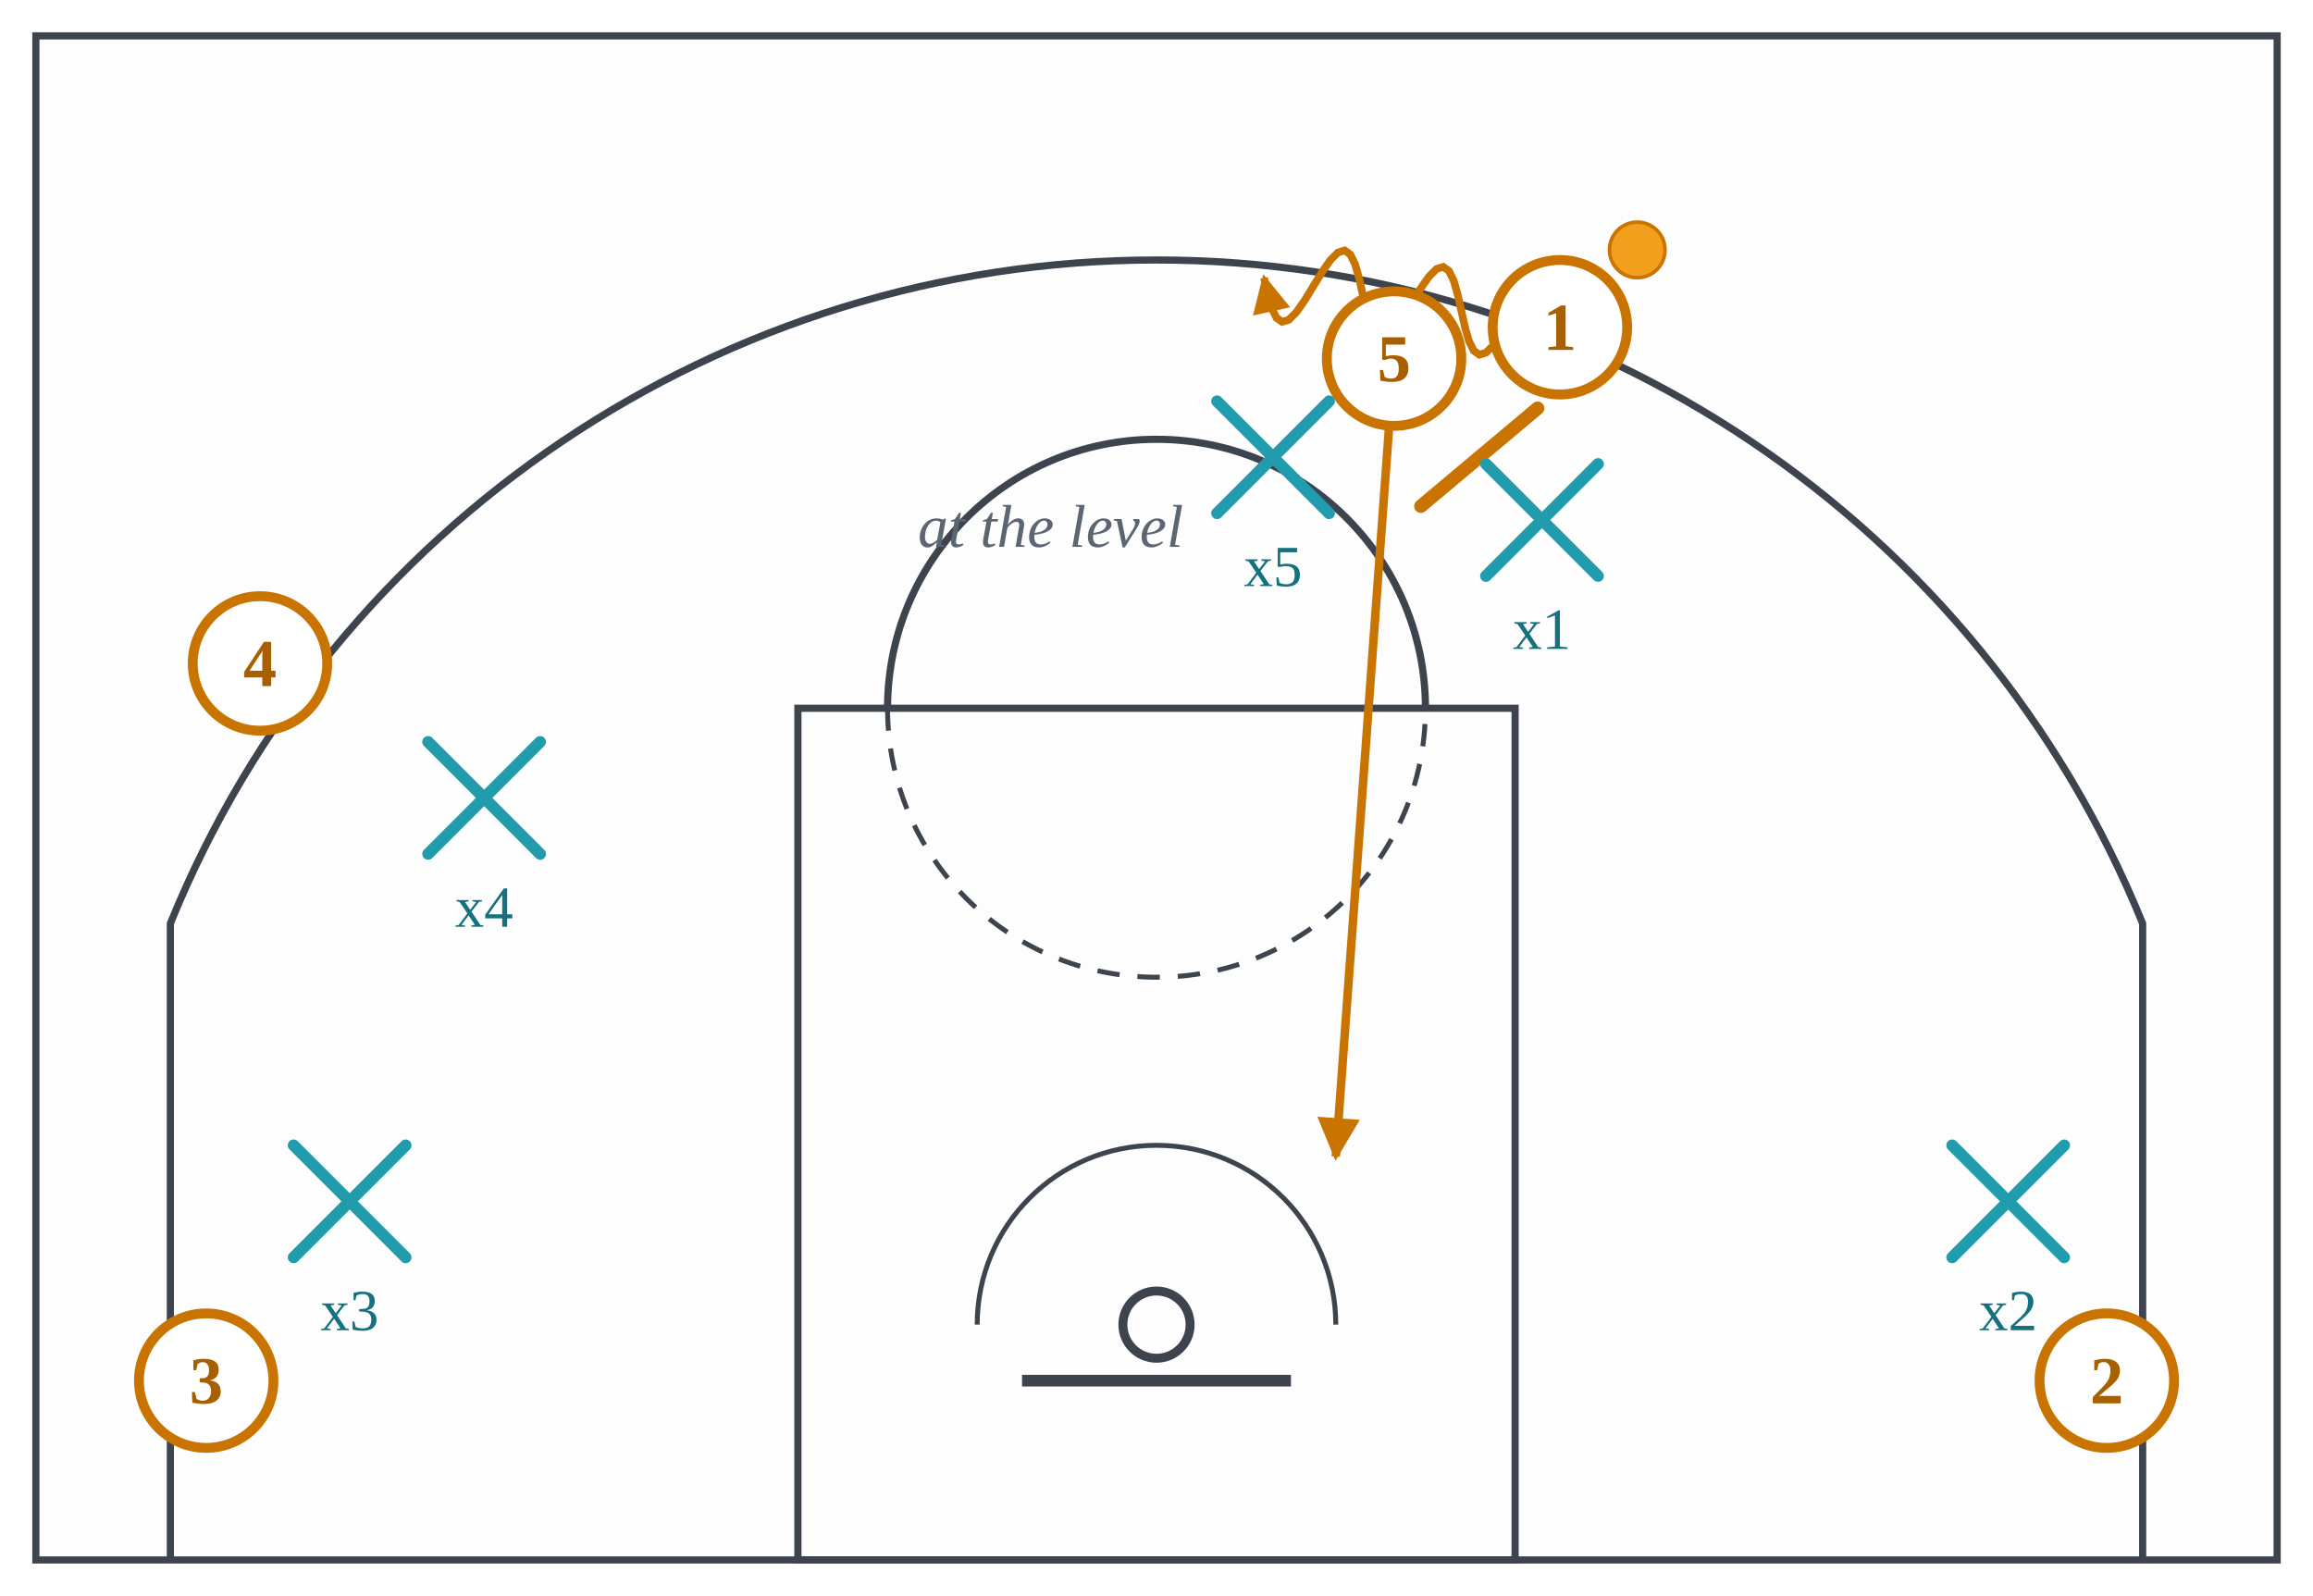
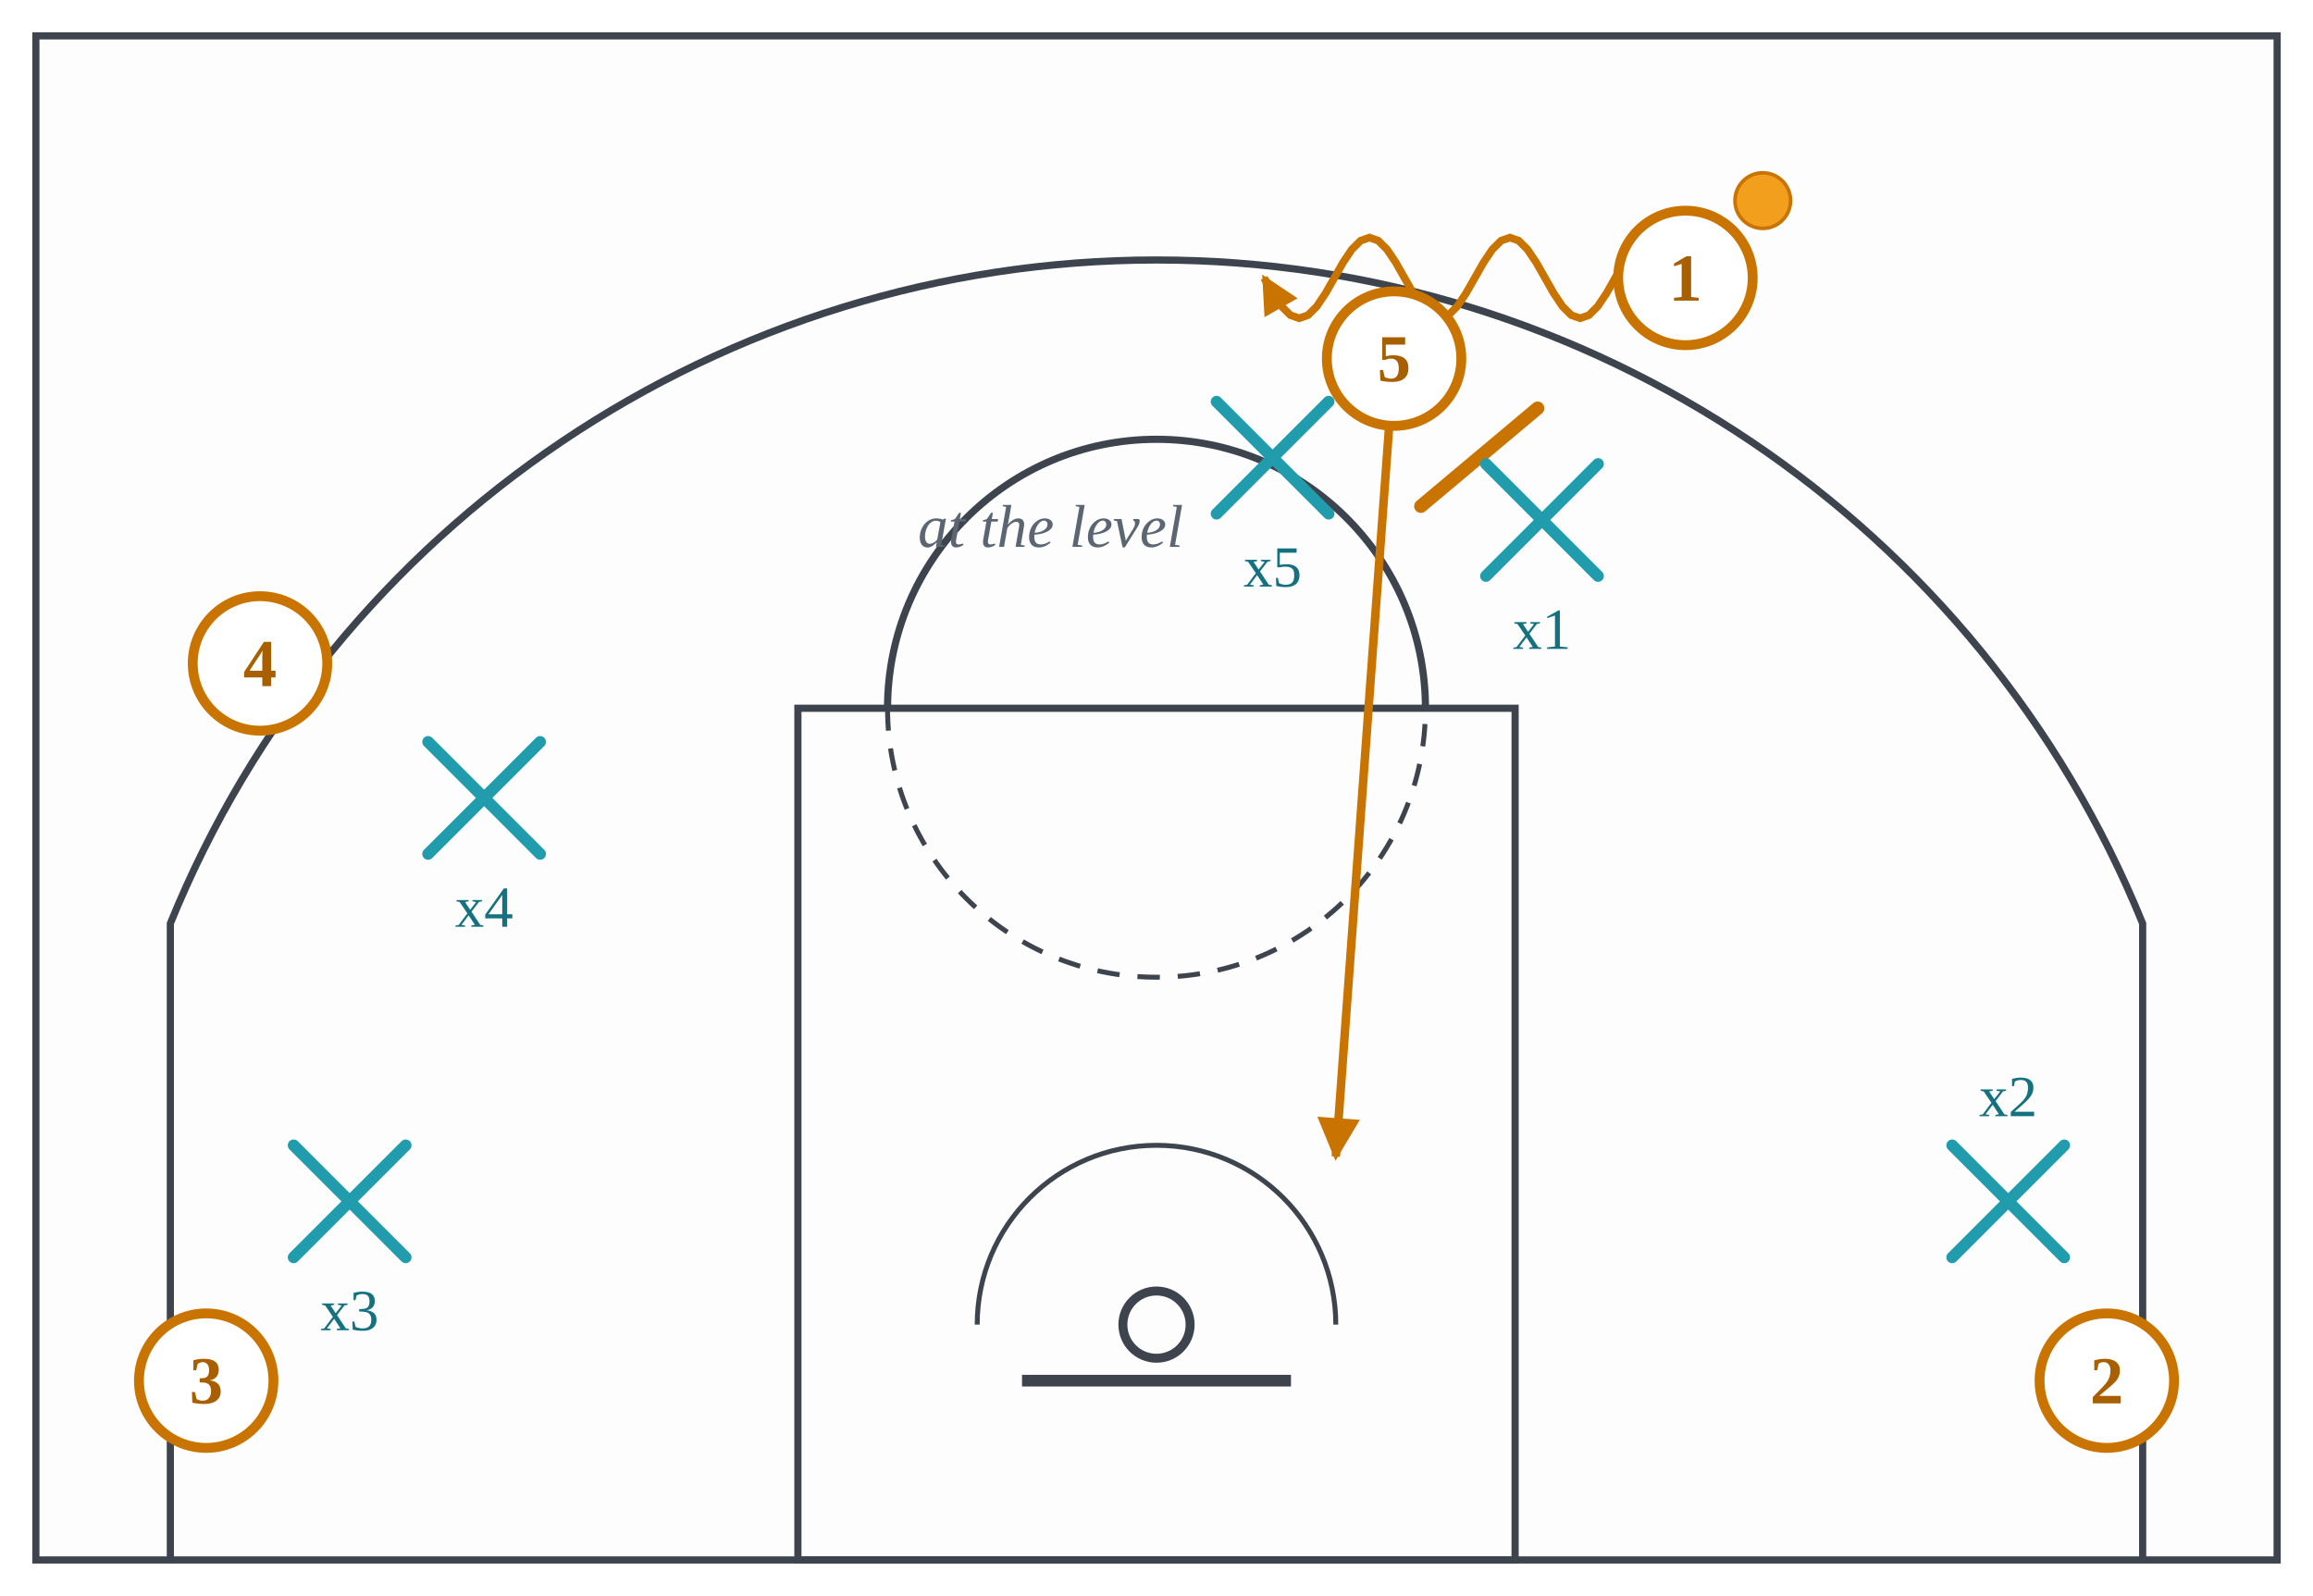
<svg xmlns="http://www.w3.org/2000/svg" viewBox="0 0 516.0 356.0" width="516.0" role="img" aria-label="A pick-and-roll from the right slot. The screener's defender stands level with the screen, just on its basket side, so the handler coming off it meets him at once and cannot turn the corner or step into a pull-up. The handler's defender chases over the top. The screener rolls, and for a beat both defenders are on the ball side of the screen while the roller heads to the rim." class="hd-court-svg">
  <defs>
    <marker id="hd-arrow-o" viewBox="0 0 10 10" refX="9" refY="5" markerWidth="5" markerHeight="5" orient="auto-start-reverse">
      <path d="M 0 0 L 10 5 L 0 10 z" fill="var(--hd-offense, #C97400)" />
    </marker>
    <marker id="hd-arrow-d" viewBox="0 0 10 10" refX="9" refY="5" markerWidth="5" markerHeight="5" orient="auto-start-reverse">
      <path d="M 0 0 L 10 5 L 0 10 z" fill="var(--hd-defense, #209CAD)" />
    </marker>
  </defs>
  <rect x="8.0" y="8.0" width="500.0" height="340.0" fill="var(--court-floor, #fdfdfd)" stroke="var(--court-line, #3d444d)" stroke-width="1.6" />
  <path d="M 38.0 348.0 L 38.0 206.02 A 237.5 237.5 0 0 1 478.0 206.02 L 478.0 348.0" stroke="var(--court-line, #3d444d)" fill="none" stroke-width="1.6" />
  <rect x="178.0" y="158.0" width="160.0" height="190.0" stroke="var(--court-line, #3d444d)" fill="none" stroke-width="1.6" />
  <path d="M 198.0 158.0 A 60.0 60.0 0 0 1 318.0 158.0" stroke="var(--court-line, #3d444d)" fill="none" stroke-width="1.6" />
  <path d="M 198.0 158.0 A 60.0 60.0 0 0 0 318.0 158.0" stroke="var(--court-line, #3d444d)" fill="none" stroke-width="1.1" stroke-dasharray="5 4" />
  <path d="M 218.0 295.5 A 40.0 40.0 0 0 1 298.0 295.5" stroke="var(--court-line, #3d444d)" fill="none" stroke-width="1.1" />
  <line x1="228.0" y1="308.0" x2="288.0" y2="308.0" stroke="var(--court-line, #3d444d)" stroke-width="2.6" />
  <circle cx="258.0" cy="295.5" r="7.5" stroke="var(--court-line, #3d444d)" fill="none" stroke-width="2" />
  <line x1="316.977" y1="112.927" x2="343.023" y2="91.073" stroke="var(--hd-offense, #C97400)" stroke-width="3" stroke-linecap="round" />
-   <path d="M 348.0,73.0 L 347.19,69.37 L 346.3,66.26 L 345.24,64.11 L 343.98,63.21 L 342.49,63.65 L 340.8,65.35 L 338.94,68.0 L 337.0,71.17 L 335.06,74.33 L 333.2,76.99 L 331.51,78.68 L 330.02,79.13 L 328.76,78.22 L 327.7,76.07 L 326.81,72.96 L 326.0,69.33 L 325.19,65.71 L 324.3,62.6 L 323.24,60.44 L 321.98,59.54 L 320.49,59.99 L 318.8,61.68 L 316.94,64.33 L 315.0,67.5 L 313.06,70.67 L 311.2,73.32 L 309.51,75.01 L 308.02,75.46 L 306.76,74.56 L 305.7,72.4 L 304.81,69.29 L 304.0,65.67 L 303.19,62.04 L 302.3,58.93 L 301.24,56.78 L 299.98,55.87 L 298.49,56.32 L 296.8,58.01 L 294.94,60.67 L 293.0,63.83 L 291.06,67.0 L 289.2,69.65 L 287.51,71.35 L 286.02,71.79 L 284.76,70.89 L 283.7,68.74 L 282.81,65.63 L 282.0,62.0" stroke="var(--hd-offense, #C97400)" fill="none" marker-end="url(#hd-arrow-o)" stroke-width="1.7" />
+   <path d="M 376.0,62.0 L 374.04,58.56 L 372.08,55.64 L 370.12,53.69 L 368.17,53.0 L 366.21,53.69 L 364.25,55.64 L 362.29,58.56 L 360.33,62.0 L 358.38,65.44 L 356.42,68.36 L 354.46,70.31 L 352.5,71.0 L 350.54,70.31 L 348.58,68.36 L 346.62,65.44 L 344.67,62.0 L 342.71,58.56 L 340.75,55.64 L 338.79,53.69 L 336.83,53.0 L 334.88,53.69 L 332.92,55.64 L 330.96,58.56 L 329.0,62.0 L 327.04,65.44 L 325.08,68.36 L 323.12,70.31 L 321.17,71.0 L 319.21,70.31 L 317.25,68.36 L 315.29,65.44 L 313.33,62.0 L 311.38,58.56 L 309.42,55.64 L 307.46,53.69 L 305.5,53.0 L 303.54,53.69 L 301.58,55.64 L 299.62,58.56 L 297.67,62.0 L 295.71,65.44 L 293.75,68.36 L 291.79,70.31 L 289.83,71.0 L 287.88,70.31 L 285.92,68.36 L 283.96,65.44 L 282.0,62.0" stroke="var(--hd-offense, #C97400)" fill="none" marker-end="url(#hd-arrow-o)" stroke-width="1.7" />
  <line x1="311.0" y1="80.0" x2="298.0" y2="258.0" stroke="var(--hd-offense, #C97400)" fill="none" marker-end="url(#hd-arrow-o)" stroke-width="1.9" />
-   <circle cx="348.0" cy="73.0" r="15.0" fill="var(--court-floor, #fff)" stroke="var(--hd-offense, #C97400)" stroke-width="2.2" />
-   <text x="348.0" y="73.0" text-anchor="middle" dominant-baseline="central" font-size="15.0" font-weight="600" fill="var(--hd-offense-ink, #A85F00)">1</text>
-   <circle cx="365.25" cy="55.75" r="6.2" fill="#F39F1E" stroke="var(--hd-offense, #C97400)" stroke-width="0.8" />
+   <circle cx="376.0" cy="62.0" r="15.0" fill="var(--court-floor, #fff)" stroke="var(--hd-offense, #C97400)" stroke-width="2.2" />
+   <text x="376.0" y="62.0" text-anchor="middle" dominant-baseline="central" font-size="15.0" font-weight="600" fill="var(--hd-offense-ink, #A85F00)">1</text>
+   <circle cx="393.25" cy="44.75" r="6.2" fill="#F39F1E" stroke="var(--hd-offense, #C97400)" stroke-width="0.8" />
  <circle cx="311.0" cy="80.0" r="15.0" fill="var(--court-floor, #fff)" stroke="var(--hd-offense, #C97400)" stroke-width="2.2" />
  <text x="311.0" y="80.0" text-anchor="middle" dominant-baseline="central" font-size="15.0" font-weight="600" fill="var(--hd-offense-ink, #A85F00)">5</text>
  <circle cx="470.0" cy="308.0" r="15.0" fill="var(--court-floor, #fff)" stroke="var(--hd-offense, #C97400)" stroke-width="2.2" />
  <text x="470.0" y="308.0" text-anchor="middle" dominant-baseline="central" font-size="15.0" font-weight="600" fill="var(--hd-offense-ink, #A85F00)">2</text>
  <circle cx="46.0" cy="308.0" r="15.0" fill="var(--court-floor, #fff)" stroke="var(--hd-offense, #C97400)" stroke-width="2.2" />
  <text x="46.0" y="308.0" text-anchor="middle" dominant-baseline="central" font-size="15.0" font-weight="600" fill="var(--hd-offense-ink, #A85F00)">3</text>
  <circle cx="58.0" cy="148.0" r="15.0" fill="var(--court-floor, #fff)" stroke="var(--hd-offense, #C97400)" stroke-width="2.2" />
  <text x="58.0" y="148.0" text-anchor="middle" dominant-baseline="central" font-size="15.0" font-weight="600" fill="var(--hd-offense-ink, #A85F00)">4</text>
  <line x1="331.5" y1="103.5" x2="356.5" y2="128.5" stroke="var(--hd-defense, #209CAD)" stroke-width="2.6" stroke-linecap="round" />
  <line x1="331.5" y1="128.5" x2="356.5" y2="103.5" stroke="var(--hd-defense, #209CAD)" stroke-width="2.6" stroke-linecap="round" />
  <text x="344.0" y="144.75" text-anchor="middle" font-size="13.0" fill="var(--hd-defense-ink, #14717F)">x1</text>
-   <line x1="271.5" y1="89.5" x2="296.5" y2="114.5" stroke="var(--hd-defense, #209CAD)" stroke-width="2.6" stroke-linecap="round" />
-   <line x1="271.5" y1="114.5" x2="296.5" y2="89.5" stroke="var(--hd-defense, #209CAD)" stroke-width="2.6" stroke-linecap="round" />
-   <text x="284.0" y="130.75" text-anchor="middle" font-size="13.0" fill="var(--hd-defense-ink, #14717F)">x5</text>
+   <line x1="271.4" y1="89.6" x2="296.4" y2="114.6" stroke="var(--hd-defense, #209CAD)" stroke-width="2.6" stroke-linecap="round" />
+   <line x1="271.4" y1="114.6" x2="296.4" y2="89.6" stroke="var(--hd-defense, #209CAD)" stroke-width="2.6" stroke-linecap="round" />
+   <text x="283.9" y="130.85" text-anchor="middle" font-size="13.0" fill="var(--hd-defense-ink, #14717F)">x5</text>
  <line x1="435.5" y1="255.5" x2="460.5" y2="280.5" stroke="var(--hd-defense, #209CAD)" stroke-width="2.6" stroke-linecap="round" />
  <line x1="435.5" y1="280.5" x2="460.5" y2="255.5" stroke="var(--hd-defense, #209CAD)" stroke-width="2.6" stroke-linecap="round" />
-   <text x="448.0" y="296.75" text-anchor="middle" font-size="13.0" fill="var(--hd-defense-ink, #14717F)">x2</text>
+   <text x="448.0" y="249.0" text-anchor="middle" font-size="13.0" fill="var(--hd-defense-ink, #14717F)">x2</text>
  <line x1="65.5" y1="255.5" x2="90.5" y2="280.5" stroke="var(--hd-defense, #209CAD)" stroke-width="2.6" stroke-linecap="round" />
  <line x1="65.5" y1="280.5" x2="90.5" y2="255.5" stroke="var(--hd-defense, #209CAD)" stroke-width="2.6" stroke-linecap="round" />
  <text x="78.0" y="296.75" text-anchor="middle" font-size="13.0" fill="var(--hd-defense-ink, #14717F)">x3</text>
  <line x1="95.5" y1="165.5" x2="120.5" y2="190.5" stroke="var(--hd-defense, #209CAD)" stroke-width="2.6" stroke-linecap="round" />
  <line x1="95.5" y1="190.5" x2="120.5" y2="165.5" stroke="var(--hd-defense, #209CAD)" stroke-width="2.6" stroke-linecap="round" />
  <text x="108.0" y="206.75" text-anchor="middle" font-size="13.0" fill="var(--hd-defense-ink, #14717F)">x4</text>
  <text x="264.0" y="122.0" text-anchor="end" font-size="13.5" font-style="italic" fill="var(--hd-muted, #5b6672)">at the level</text>
</svg>
